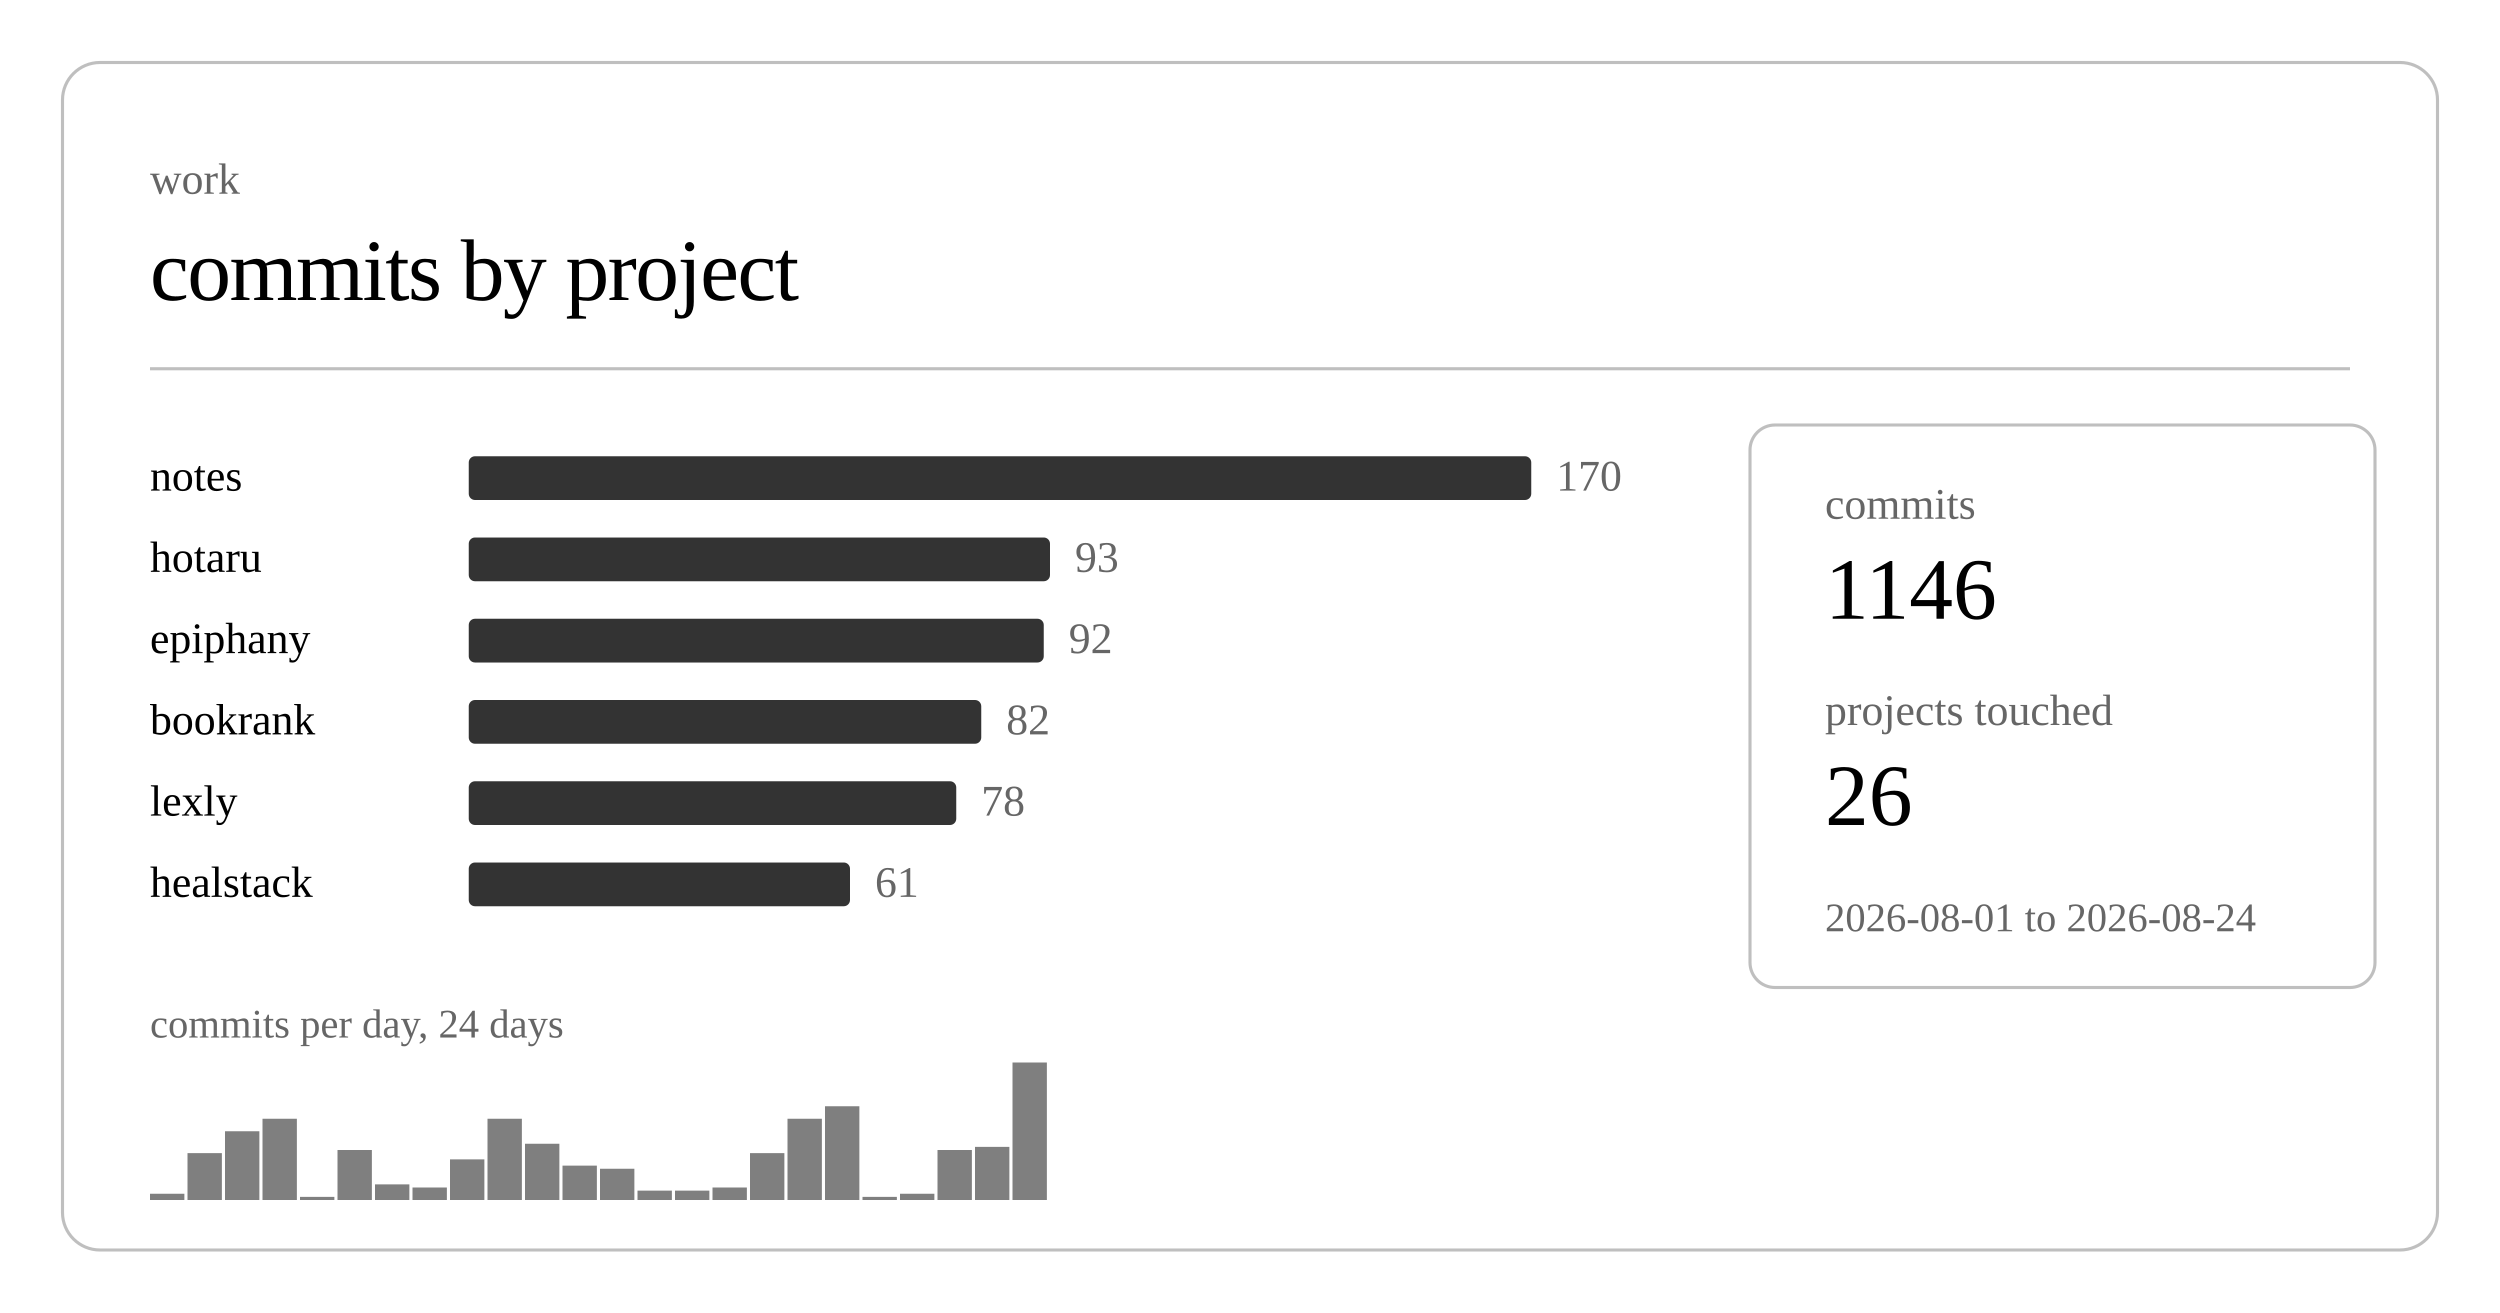
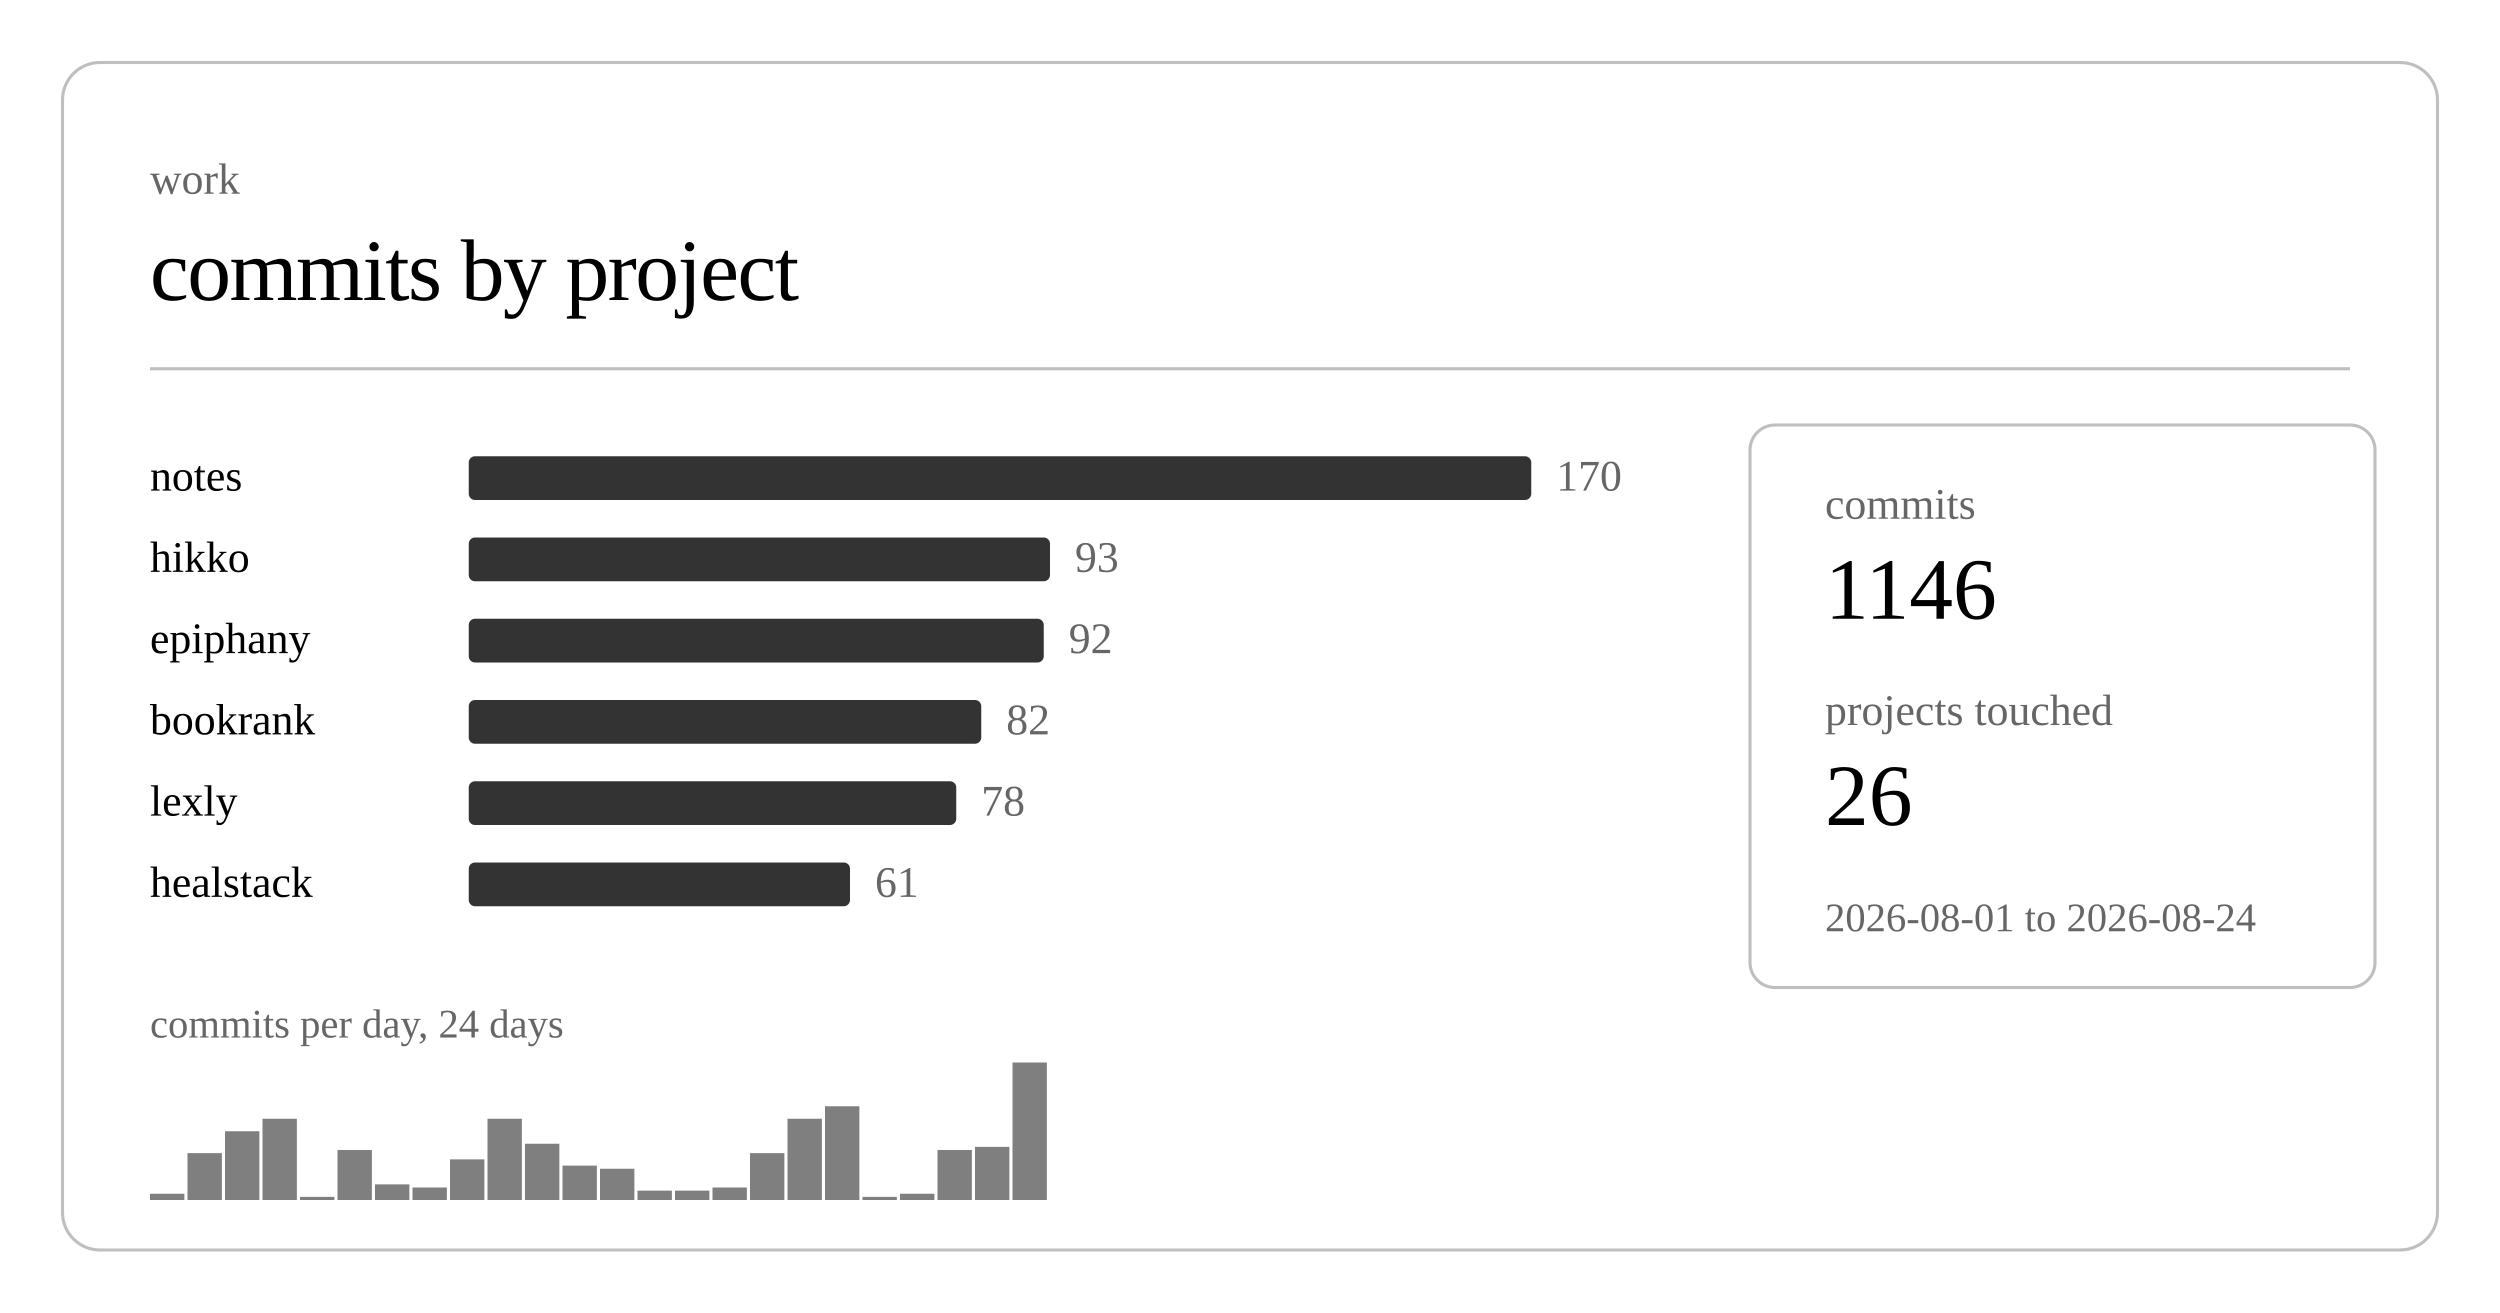
<svg xmlns="http://www.w3.org/2000/svg" class="post-header-svg graph-svg" viewBox="0 0 800 420" width="800" height="420">
  <rect x="20" y="20" width="760" height="380" rx="12" ry="12" fill="none" stroke="currentColor" stroke-width="1" opacity="0.25" />
  <text fill="currentColor" x="48" y="62" font-size="14" opacity="0.6">work</text>
  <text fill="currentColor" x="48" y="96" font-size="28" font-weight="300" letter-spacing="-0.5">commits by project</text>
  <line stroke="currentColor" x1="48" y1="118" x2="752" y2="118" stroke-width="1" opacity="0.25" />
  <a href="https://github.com/nulljosh/notes">
    <text fill="currentColor" x="48" y="157" font-size="14">notes</text>
  </a>
  <rect x="150" y="146" width="340" height="14" rx="2" fill="currentColor" opacity="0.8" />
  <text fill="currentColor" x="498" y="157" font-size="14" opacity="0.6">170</text>
-   <a href="https://github.com/nulljosh/hotaru">
-     <text fill="currentColor" x="48" y="183" font-size="14">hotaru</text>
+   <a href="https://github.com/nulljosh/hikko">
+     <text fill="currentColor" x="48" y="183" font-size="14">hikko</text>
  </a>
  <rect x="150" y="172" width="186" height="14" rx="2" fill="currentColor" opacity="0.8" />
  <text fill="currentColor" x="344" y="183" font-size="14" opacity="0.6">93</text>
  <a href="https://github.com/nulljosh/epiphany">
    <text fill="currentColor" x="48" y="209" font-size="14">epiphany</text>
  </a>
  <rect x="150" y="198" width="184" height="14" rx="2" fill="currentColor" opacity="0.8" />
  <text fill="currentColor" x="342" y="209" font-size="14" opacity="0.6">92</text>
  <a href="https://github.com/nulljosh/bookrank">
    <text fill="currentColor" x="48" y="235" font-size="14">bookrank</text>
  </a>
  <rect x="150" y="224" width="164" height="14" rx="2" fill="currentColor" opacity="0.8" />
  <text fill="currentColor" x="322" y="235" font-size="14" opacity="0.6">82</text>
  <a href="https://github.com/nulljosh/lexly">
    <text fill="currentColor" x="48" y="261" font-size="14">lexly</text>
  </a>
  <rect x="150" y="250" width="156" height="14" rx="2" fill="currentColor" opacity="0.8" />
  <text fill="currentColor" x="314" y="261" font-size="14" opacity="0.6">78</text>
  <a href="https://github.com/nulljosh/healstack">
    <text fill="currentColor" x="48" y="287" font-size="14">healstack</text>
  </a>
  <rect x="150" y="276" width="122" height="14" rx="2" fill="currentColor" opacity="0.8" />
  <text fill="currentColor" x="280" y="287" font-size="14" opacity="0.6">61</text>
  <rect x="48.0" y="382" width="11.0" height="2" fill="currentColor" opacity="0.5" />
  <rect x="60.0" y="369" width="11.0" height="15" fill="currentColor" opacity="0.5" />
  <rect x="72.0" y="362" width="11.0" height="22" fill="currentColor" opacity="0.5" />
  <rect x="84.0" y="358" width="11.0" height="26" fill="currentColor" opacity="0.5" />
  <rect x="96.0" y="383" width="11.0" height="1" fill="currentColor" opacity="0.5" />
  <rect x="108.0" y="368" width="11.0" height="16" fill="currentColor" opacity="0.5" />
  <rect x="120.0" y="379" width="11.0" height="5" fill="currentColor" opacity="0.5" />
  <rect x="132.0" y="380" width="11.0" height="4" fill="currentColor" opacity="0.5" />
  <rect x="144.0" y="371" width="11.0" height="13" fill="currentColor" opacity="0.5" />
  <rect x="156.0" y="358" width="11.0" height="26" fill="currentColor" opacity="0.5" />
  <rect x="168.0" y="366" width="11.0" height="18" fill="currentColor" opacity="0.5" />
  <rect x="180.0" y="373" width="11.0" height="11" fill="currentColor" opacity="0.5" />
  <rect x="192.0" y="374" width="11.0" height="10" fill="currentColor" opacity="0.5" />
  <rect x="204.0" y="381" width="11.0" height="3" fill="currentColor" opacity="0.5" />
  <rect x="216.0" y="381" width="11.0" height="3" fill="currentColor" opacity="0.5" />
  <rect x="228.0" y="380" width="11.0" height="4" fill="currentColor" opacity="0.5" />
  <rect x="240.0" y="369" width="11.0" height="15" fill="currentColor" opacity="0.5" />
  <rect x="252.0" y="358" width="11.0" height="26" fill="currentColor" opacity="0.5" />
  <rect x="264.0" y="354" width="11.0" height="30" fill="currentColor" opacity="0.5" />
  <rect x="276.0" y="383" width="11.0" height="1" fill="currentColor" opacity="0.5" />
  <rect x="288.0" y="382" width="11.0" height="2" fill="currentColor" opacity="0.5" />
  <rect x="300.0" y="368" width="11.0" height="16" fill="currentColor" opacity="0.5" />
  <rect x="312.0" y="367" width="11.0" height="17" fill="currentColor" opacity="0.5" />
  <rect x="324.0" y="340" width="11.0" height="44" fill="currentColor" opacity="0.5" />
  <text fill="currentColor" x="48" y="332" font-size="13" opacity="0.6">commits per day, 24 days</text>
  <rect x="560" y="136" width="200" height="180" rx="8" ry="8" fill="none" stroke="currentColor" stroke-width="1" opacity="0.25" />
  <text fill="currentColor" x="584" y="166" font-size="14" opacity="0.6">commits</text>
  <text fill="currentColor" x="584" y="198" font-size="28" font-weight="500">1146</text>
  <text fill="currentColor" x="584" y="232" font-size="14" opacity="0.6">projects touched</text>
  <text fill="currentColor" x="584" y="264" font-size="28" font-weight="500">26</text>
  <text fill="currentColor" x="584" y="298" font-size="13" opacity="0.6">2026-08-01 to 2026-08-24</text>
</svg>
